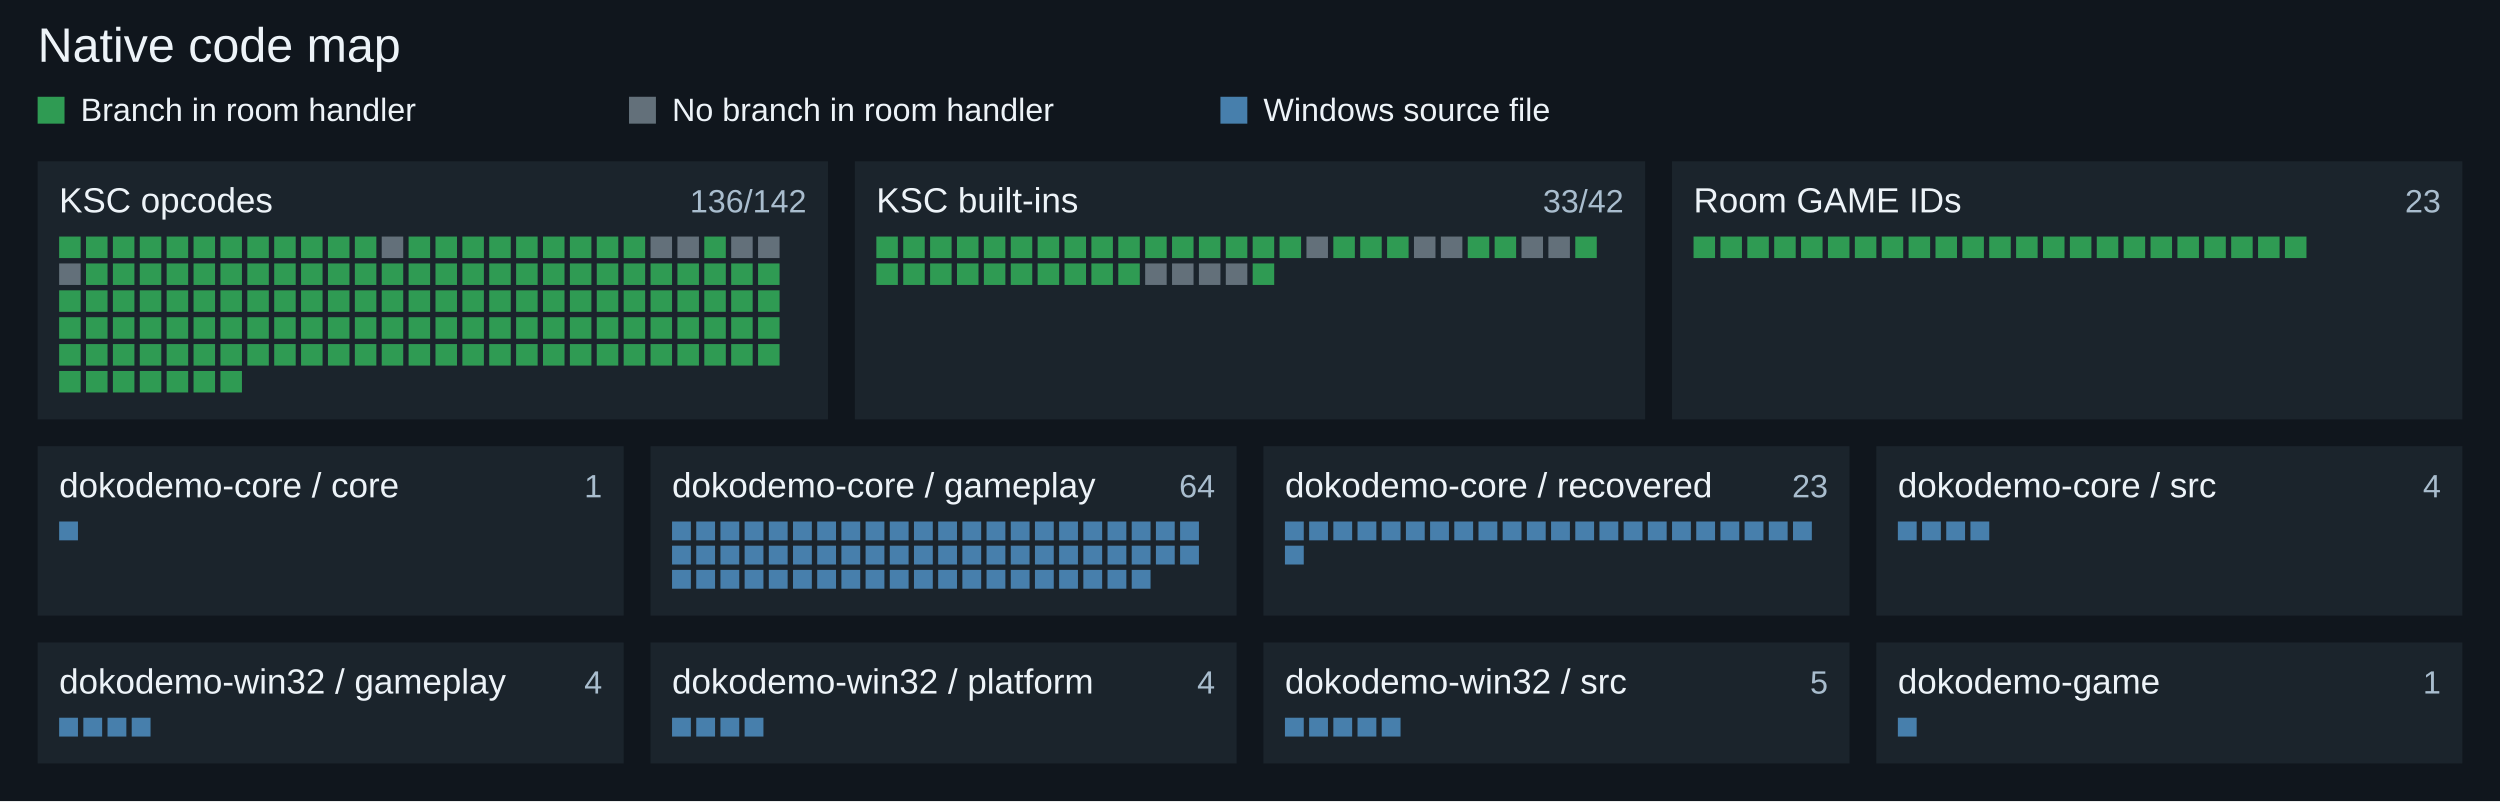
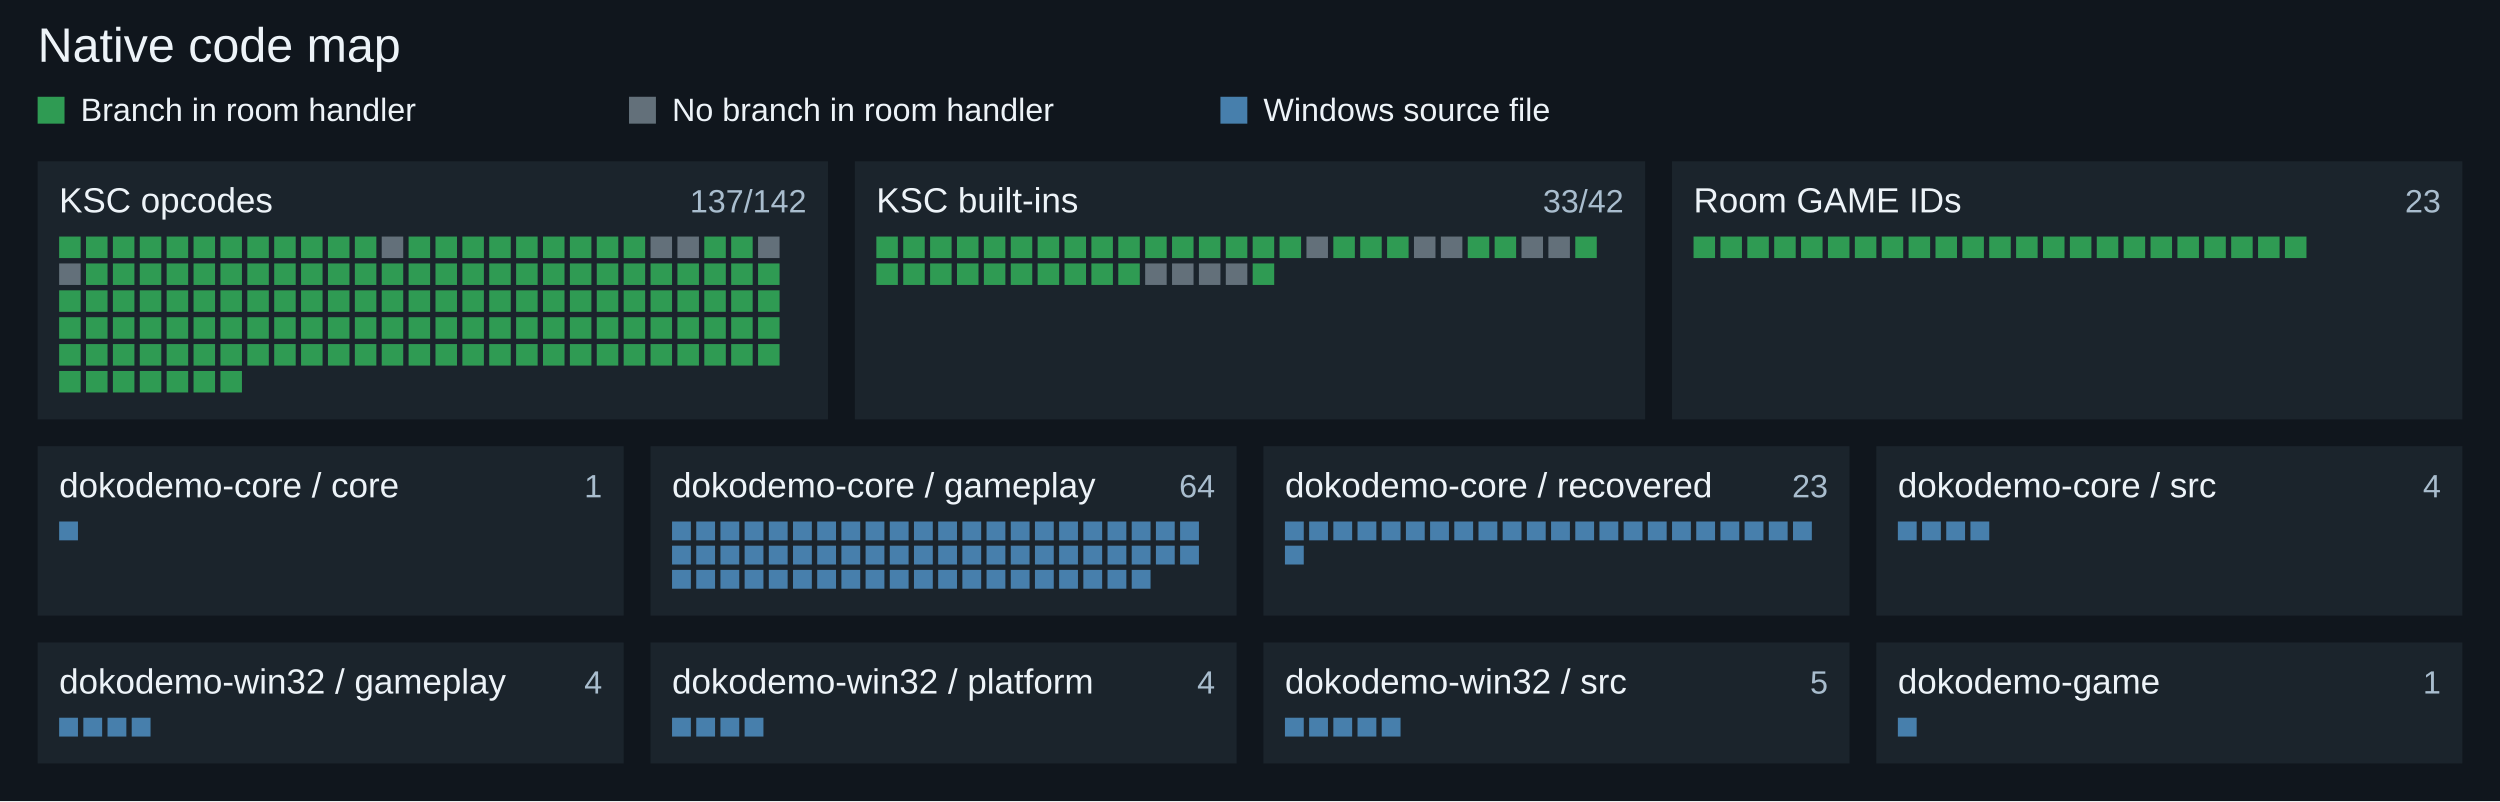
<svg xmlns="http://www.w3.org/2000/svg" width="930" height="298" viewBox="0 0 930 298" role="img" aria-label="Native code map. Each square represents a dispatch ID or Windows source file.">
  <rect x="0" y="0" width="930" height="298" fill="#10161d" />
  <g font-family="Segoe UI, Arial, sans-serif">
    <text x="14" y="23" font-size="18" fill="#edf3f8">Native code map</text>
    <rect x="14" y="36" width="10" height="10" fill="#2f9b53" />
    <text x="30" y="45" font-size="12" fill="#edf3f8">Branch in room handler</text>
    <rect x="234" y="36" width="10" height="10" fill="#63707a" />
    <text x="250" y="45" font-size="12" fill="#edf3f8">No branch in room handler</text>
    <rect x="454" y="36" width="10" height="10" fill="#477fac" />
    <text x="470" y="45" font-size="12" fill="#edf3f8">Windows source file</text>
    <rect x="14" y="60" width="294" height="96" fill="#1b242c" />
    <text x="22" y="79" font-size="13" fill="#edf3f8">KSC opcodes</text>
-     <text x="300" y="79" font-size="12" fill="#a9bdce" text-anchor="end">136/142</text>
+     <text x="300" y="79" font-size="12" fill="#a9bdce" text-anchor="end">137/142</text>
    <rect x="22" y="88" width="8" height="8" fill="#2f9b53" />
    <rect x="32" y="88" width="8" height="8" fill="#2f9b53" />
    <rect x="42" y="88" width="8" height="8" fill="#2f9b53" />
    <rect x="52" y="88" width="8" height="8" fill="#2f9b53" />
    <rect x="62" y="88" width="8" height="8" fill="#2f9b53" />
    <rect x="72" y="88" width="8" height="8" fill="#2f9b53" />
    <rect x="82" y="88" width="8" height="8" fill="#2f9b53" />
    <rect x="92" y="88" width="8" height="8" fill="#2f9b53" />
    <rect x="102" y="88" width="8" height="8" fill="#2f9b53" />
    <rect x="112" y="88" width="8" height="8" fill="#2f9b53" />
    <rect x="122" y="88" width="8" height="8" fill="#2f9b53" />
    <rect x="132" y="88" width="8" height="8" fill="#2f9b53" />
    <rect x="142" y="88" width="8" height="8" fill="#63707a" />
    <rect x="152" y="88" width="8" height="8" fill="#2f9b53" />
    <rect x="162" y="88" width="8" height="8" fill="#2f9b53" />
    <rect x="172" y="88" width="8" height="8" fill="#2f9b53" />
    <rect x="182" y="88" width="8" height="8" fill="#2f9b53" />
    <rect x="192" y="88" width="8" height="8" fill="#2f9b53" />
    <rect x="202" y="88" width="8" height="8" fill="#2f9b53" />
    <rect x="212" y="88" width="8" height="8" fill="#2f9b53" />
    <rect x="222" y="88" width="8" height="8" fill="#2f9b53" />
    <rect x="232" y="88" width="8" height="8" fill="#2f9b53" />
    <rect x="242" y="88" width="8" height="8" fill="#63707a" />
    <rect x="252" y="88" width="8" height="8" fill="#63707a" />
    <rect x="262" y="88" width="8" height="8" fill="#2f9b53" />
-     <rect x="272" y="88" width="8" height="8" fill="#63707a" />
+     <rect x="272" y="88" width="8" height="8" fill="#2f9b53" />
    <rect x="282" y="88" width="8" height="8" fill="#63707a" />
    <rect x="22" y="98" width="8" height="8" fill="#63707a" />
    <rect x="32" y="98" width="8" height="8" fill="#2f9b53" />
    <rect x="42" y="98" width="8" height="8" fill="#2f9b53" />
    <rect x="52" y="98" width="8" height="8" fill="#2f9b53" />
    <rect x="62" y="98" width="8" height="8" fill="#2f9b53" />
    <rect x="72" y="98" width="8" height="8" fill="#2f9b53" />
    <rect x="82" y="98" width="8" height="8" fill="#2f9b53" />
    <rect x="92" y="98" width="8" height="8" fill="#2f9b53" />
    <rect x="102" y="98" width="8" height="8" fill="#2f9b53" />
    <rect x="112" y="98" width="8" height="8" fill="#2f9b53" />
    <rect x="122" y="98" width="8" height="8" fill="#2f9b53" />
    <rect x="132" y="98" width="8" height="8" fill="#2f9b53" />
    <rect x="142" y="98" width="8" height="8" fill="#2f9b53" />
    <rect x="152" y="98" width="8" height="8" fill="#2f9b53" />
    <rect x="162" y="98" width="8" height="8" fill="#2f9b53" />
    <rect x="172" y="98" width="8" height="8" fill="#2f9b53" />
    <rect x="182" y="98" width="8" height="8" fill="#2f9b53" />
    <rect x="192" y="98" width="8" height="8" fill="#2f9b53" />
    <rect x="202" y="98" width="8" height="8" fill="#2f9b53" />
    <rect x="212" y="98" width="8" height="8" fill="#2f9b53" />
    <rect x="222" y="98" width="8" height="8" fill="#2f9b53" />
    <rect x="232" y="98" width="8" height="8" fill="#2f9b53" />
    <rect x="242" y="98" width="8" height="8" fill="#2f9b53" />
    <rect x="252" y="98" width="8" height="8" fill="#2f9b53" />
    <rect x="262" y="98" width="8" height="8" fill="#2f9b53" />
    <rect x="272" y="98" width="8" height="8" fill="#2f9b53" />
    <rect x="282" y="98" width="8" height="8" fill="#2f9b53" />
    <rect x="22" y="108" width="8" height="8" fill="#2f9b53" />
    <rect x="32" y="108" width="8" height="8" fill="#2f9b53" />
    <rect x="42" y="108" width="8" height="8" fill="#2f9b53" />
    <rect x="52" y="108" width="8" height="8" fill="#2f9b53" />
    <rect x="62" y="108" width="8" height="8" fill="#2f9b53" />
    <rect x="72" y="108" width="8" height="8" fill="#2f9b53" />
    <rect x="82" y="108" width="8" height="8" fill="#2f9b53" />
    <rect x="92" y="108" width="8" height="8" fill="#2f9b53" />
    <rect x="102" y="108" width="8" height="8" fill="#2f9b53" />
    <rect x="112" y="108" width="8" height="8" fill="#2f9b53" />
    <rect x="122" y="108" width="8" height="8" fill="#2f9b53" />
    <rect x="132" y="108" width="8" height="8" fill="#2f9b53" />
    <rect x="142" y="108" width="8" height="8" fill="#2f9b53" />
    <rect x="152" y="108" width="8" height="8" fill="#2f9b53" />
    <rect x="162" y="108" width="8" height="8" fill="#2f9b53" />
    <rect x="172" y="108" width="8" height="8" fill="#2f9b53" />
    <rect x="182" y="108" width="8" height="8" fill="#2f9b53" />
    <rect x="192" y="108" width="8" height="8" fill="#2f9b53" />
    <rect x="202" y="108" width="8" height="8" fill="#2f9b53" />
    <rect x="212" y="108" width="8" height="8" fill="#2f9b53" />
    <rect x="222" y="108" width="8" height="8" fill="#2f9b53" />
    <rect x="232" y="108" width="8" height="8" fill="#2f9b53" />
    <rect x="242" y="108" width="8" height="8" fill="#2f9b53" />
    <rect x="252" y="108" width="8" height="8" fill="#2f9b53" />
    <rect x="262" y="108" width="8" height="8" fill="#2f9b53" />
    <rect x="272" y="108" width="8" height="8" fill="#2f9b53" />
    <rect x="282" y="108" width="8" height="8" fill="#2f9b53" />
    <rect x="22" y="118" width="8" height="8" fill="#2f9b53" />
    <rect x="32" y="118" width="8" height="8" fill="#2f9b53" />
    <rect x="42" y="118" width="8" height="8" fill="#2f9b53" />
    <rect x="52" y="118" width="8" height="8" fill="#2f9b53" />
    <rect x="62" y="118" width="8" height="8" fill="#2f9b53" />
    <rect x="72" y="118" width="8" height="8" fill="#2f9b53" />
    <rect x="82" y="118" width="8" height="8" fill="#2f9b53" />
    <rect x="92" y="118" width="8" height="8" fill="#2f9b53" />
    <rect x="102" y="118" width="8" height="8" fill="#2f9b53" />
    <rect x="112" y="118" width="8" height="8" fill="#2f9b53" />
    <rect x="122" y="118" width="8" height="8" fill="#2f9b53" />
    <rect x="132" y="118" width="8" height="8" fill="#2f9b53" />
    <rect x="142" y="118" width="8" height="8" fill="#2f9b53" />
    <rect x="152" y="118" width="8" height="8" fill="#2f9b53" />
    <rect x="162" y="118" width="8" height="8" fill="#2f9b53" />
    <rect x="172" y="118" width="8" height="8" fill="#2f9b53" />
    <rect x="182" y="118" width="8" height="8" fill="#2f9b53" />
    <rect x="192" y="118" width="8" height="8" fill="#2f9b53" />
    <rect x="202" y="118" width="8" height="8" fill="#2f9b53" />
    <rect x="212" y="118" width="8" height="8" fill="#2f9b53" />
    <rect x="222" y="118" width="8" height="8" fill="#2f9b53" />
    <rect x="232" y="118" width="8" height="8" fill="#2f9b53" />
    <rect x="242" y="118" width="8" height="8" fill="#2f9b53" />
    <rect x="252" y="118" width="8" height="8" fill="#2f9b53" />
    <rect x="262" y="118" width="8" height="8" fill="#2f9b53" />
    <rect x="272" y="118" width="8" height="8" fill="#2f9b53" />
    <rect x="282" y="118" width="8" height="8" fill="#2f9b53" />
    <rect x="22" y="128" width="8" height="8" fill="#2f9b53" />
    <rect x="32" y="128" width="8" height="8" fill="#2f9b53" />
    <rect x="42" y="128" width="8" height="8" fill="#2f9b53" />
    <rect x="52" y="128" width="8" height="8" fill="#2f9b53" />
    <rect x="62" y="128" width="8" height="8" fill="#2f9b53" />
    <rect x="72" y="128" width="8" height="8" fill="#2f9b53" />
    <rect x="82" y="128" width="8" height="8" fill="#2f9b53" />
    <rect x="92" y="128" width="8" height="8" fill="#2f9b53" />
    <rect x="102" y="128" width="8" height="8" fill="#2f9b53" />
    <rect x="112" y="128" width="8" height="8" fill="#2f9b53" />
    <rect x="122" y="128" width="8" height="8" fill="#2f9b53" />
    <rect x="132" y="128" width="8" height="8" fill="#2f9b53" />
    <rect x="142" y="128" width="8" height="8" fill="#2f9b53" />
    <rect x="152" y="128" width="8" height="8" fill="#2f9b53" />
    <rect x="162" y="128" width="8" height="8" fill="#2f9b53" />
    <rect x="172" y="128" width="8" height="8" fill="#2f9b53" />
    <rect x="182" y="128" width="8" height="8" fill="#2f9b53" />
    <rect x="192" y="128" width="8" height="8" fill="#2f9b53" />
    <rect x="202" y="128" width="8" height="8" fill="#2f9b53" />
    <rect x="212" y="128" width="8" height="8" fill="#2f9b53" />
    <rect x="222" y="128" width="8" height="8" fill="#2f9b53" />
    <rect x="232" y="128" width="8" height="8" fill="#2f9b53" />
    <rect x="242" y="128" width="8" height="8" fill="#2f9b53" />
    <rect x="252" y="128" width="8" height="8" fill="#2f9b53" />
    <rect x="262" y="128" width="8" height="8" fill="#2f9b53" />
    <rect x="272" y="128" width="8" height="8" fill="#2f9b53" />
    <rect x="282" y="128" width="8" height="8" fill="#2f9b53" />
    <rect x="22" y="138" width="8" height="8" fill="#2f9b53" />
    <rect x="32" y="138" width="8" height="8" fill="#2f9b53" />
    <rect x="42" y="138" width="8" height="8" fill="#2f9b53" />
    <rect x="52" y="138" width="8" height="8" fill="#2f9b53" />
    <rect x="62" y="138" width="8" height="8" fill="#2f9b53" />
    <rect x="72" y="138" width="8" height="8" fill="#2f9b53" />
    <rect x="82" y="138" width="8" height="8" fill="#2f9b53" />
    <rect x="318" y="60" width="294" height="96" fill="#1b242c" />
    <text x="326" y="79" font-size="13" fill="#edf3f8">KSC built-ins</text>
    <text x="604" y="79" font-size="12" fill="#a9bdce" text-anchor="end">33/42</text>
    <rect x="326" y="88" width="8" height="8" fill="#2f9b53" />
    <rect x="336" y="88" width="8" height="8" fill="#2f9b53" />
    <rect x="346" y="88" width="8" height="8" fill="#2f9b53" />
    <rect x="356" y="88" width="8" height="8" fill="#2f9b53" />
    <rect x="366" y="88" width="8" height="8" fill="#2f9b53" />
    <rect x="376" y="88" width="8" height="8" fill="#2f9b53" />
    <rect x="386" y="88" width="8" height="8" fill="#2f9b53" />
    <rect x="396" y="88" width="8" height="8" fill="#2f9b53" />
    <rect x="406" y="88" width="8" height="8" fill="#2f9b53" />
    <rect x="416" y="88" width="8" height="8" fill="#2f9b53" />
    <rect x="426" y="88" width="8" height="8" fill="#2f9b53" />
    <rect x="436" y="88" width="8" height="8" fill="#2f9b53" />
    <rect x="446" y="88" width="8" height="8" fill="#2f9b53" />
    <rect x="456" y="88" width="8" height="8" fill="#2f9b53" />
    <rect x="466" y="88" width="8" height="8" fill="#2f9b53" />
    <rect x="476" y="88" width="8" height="8" fill="#2f9b53" />
    <rect x="486" y="88" width="8" height="8" fill="#63707a" />
    <rect x="496" y="88" width="8" height="8" fill="#2f9b53" />
    <rect x="506" y="88" width="8" height="8" fill="#2f9b53" />
    <rect x="516" y="88" width="8" height="8" fill="#2f9b53" />
    <rect x="526" y="88" width="8" height="8" fill="#63707a" />
    <rect x="536" y="88" width="8" height="8" fill="#63707a" />
    <rect x="546" y="88" width="8" height="8" fill="#2f9b53" />
    <rect x="556" y="88" width="8" height="8" fill="#2f9b53" />
    <rect x="566" y="88" width="8" height="8" fill="#63707a" />
    <rect x="576" y="88" width="8" height="8" fill="#63707a" />
    <rect x="586" y="88" width="8" height="8" fill="#2f9b53" />
    <rect x="326" y="98" width="8" height="8" fill="#2f9b53" />
    <rect x="336" y="98" width="8" height="8" fill="#2f9b53" />
    <rect x="346" y="98" width="8" height="8" fill="#2f9b53" />
    <rect x="356" y="98" width="8" height="8" fill="#2f9b53" />
    <rect x="366" y="98" width="8" height="8" fill="#2f9b53" />
    <rect x="376" y="98" width="8" height="8" fill="#2f9b53" />
    <rect x="386" y="98" width="8" height="8" fill="#2f9b53" />
    <rect x="396" y="98" width="8" height="8" fill="#2f9b53" />
    <rect x="406" y="98" width="8" height="8" fill="#2f9b53" />
    <rect x="416" y="98" width="8" height="8" fill="#2f9b53" />
    <rect x="426" y="98" width="8" height="8" fill="#63707a" />
    <rect x="436" y="98" width="8" height="8" fill="#63707a" />
    <rect x="446" y="98" width="8" height="8" fill="#63707a" />
    <rect x="456" y="98" width="8" height="8" fill="#63707a" />
    <rect x="466" y="98" width="8" height="8" fill="#2f9b53" />
    <rect x="622" y="60" width="294" height="96" fill="#1b242c" />
    <text x="630" y="79" font-size="13" fill="#edf3f8">Room GAME IDs</text>
    <text x="908" y="79" font-size="12" fill="#a9bdce" text-anchor="end">23</text>
    <rect x="630" y="88" width="8" height="8" fill="#2f9b53" />
    <rect x="640" y="88" width="8" height="8" fill="#2f9b53" />
    <rect x="650" y="88" width="8" height="8" fill="#2f9b53" />
    <rect x="660" y="88" width="8" height="8" fill="#2f9b53" />
    <rect x="670" y="88" width="8" height="8" fill="#2f9b53" />
    <rect x="680" y="88" width="8" height="8" fill="#2f9b53" />
    <rect x="690" y="88" width="8" height="8" fill="#2f9b53" />
    <rect x="700" y="88" width="8" height="8" fill="#2f9b53" />
    <rect x="710" y="88" width="8" height="8" fill="#2f9b53" />
    <rect x="720" y="88" width="8" height="8" fill="#2f9b53" />
    <rect x="730" y="88" width="8" height="8" fill="#2f9b53" />
    <rect x="740" y="88" width="8" height="8" fill="#2f9b53" />
    <rect x="750" y="88" width="8" height="8" fill="#2f9b53" />
    <rect x="760" y="88" width="8" height="8" fill="#2f9b53" />
    <rect x="770" y="88" width="8" height="8" fill="#2f9b53" />
    <rect x="780" y="88" width="8" height="8" fill="#2f9b53" />
    <rect x="790" y="88" width="8" height="8" fill="#2f9b53" />
    <rect x="800" y="88" width="8" height="8" fill="#2f9b53" />
    <rect x="810" y="88" width="8" height="8" fill="#2f9b53" />
    <rect x="820" y="88" width="8" height="8" fill="#2f9b53" />
    <rect x="830" y="88" width="8" height="8" fill="#2f9b53" />
    <rect x="840" y="88" width="8" height="8" fill="#2f9b53" />
    <rect x="850" y="88" width="8" height="8" fill="#2f9b53" />
    <rect x="14" y="166" width="218" height="63" fill="#1b242c" />
    <text x="22" y="185" font-size="13" fill="#edf3f8">dokodemo-core / core</text>
    <text x="224" y="185" font-size="12" fill="#a9bdce" text-anchor="end">1</text>
    <rect x="22" y="194" width="7" height="7" fill="#477fac" />
    <rect x="242" y="166" width="218" height="63" fill="#1b242c" />
    <text x="250" y="185" font-size="13" fill="#edf3f8">dokodemo-core / gameplay</text>
    <text x="452" y="185" font-size="12" fill="#a9bdce" text-anchor="end">64</text>
    <rect x="250" y="194" width="7" height="7" fill="#477fac" />
    <rect x="259" y="194" width="7" height="7" fill="#477fac" />
    <rect x="268" y="194" width="7" height="7" fill="#477fac" />
    <rect x="277" y="194" width="7" height="7" fill="#477fac" />
    <rect x="286" y="194" width="7" height="7" fill="#477fac" />
    <rect x="295" y="194" width="7" height="7" fill="#477fac" />
    <rect x="304" y="194" width="7" height="7" fill="#477fac" />
    <rect x="313" y="194" width="7" height="7" fill="#477fac" />
    <rect x="322" y="194" width="7" height="7" fill="#477fac" />
    <rect x="331" y="194" width="7" height="7" fill="#477fac" />
    <rect x="340" y="194" width="7" height="7" fill="#477fac" />
    <rect x="349" y="194" width="7" height="7" fill="#477fac" />
    <rect x="358" y="194" width="7" height="7" fill="#477fac" />
    <rect x="367" y="194" width="7" height="7" fill="#477fac" />
    <rect x="376" y="194" width="7" height="7" fill="#477fac" />
    <rect x="385" y="194" width="7" height="7" fill="#477fac" />
    <rect x="394" y="194" width="7" height="7" fill="#477fac" />
    <rect x="403" y="194" width="7" height="7" fill="#477fac" />
    <rect x="412" y="194" width="7" height="7" fill="#477fac" />
    <rect x="421" y="194" width="7" height="7" fill="#477fac" />
    <rect x="430" y="194" width="7" height="7" fill="#477fac" />
    <rect x="439" y="194" width="7" height="7" fill="#477fac" />
    <rect x="250" y="203" width="7" height="7" fill="#477fac" />
    <rect x="259" y="203" width="7" height="7" fill="#477fac" />
    <rect x="268" y="203" width="7" height="7" fill="#477fac" />
    <rect x="277" y="203" width="7" height="7" fill="#477fac" />
    <rect x="286" y="203" width="7" height="7" fill="#477fac" />
    <rect x="295" y="203" width="7" height="7" fill="#477fac" />
    <rect x="304" y="203" width="7" height="7" fill="#477fac" />
    <rect x="313" y="203" width="7" height="7" fill="#477fac" />
    <rect x="322" y="203" width="7" height="7" fill="#477fac" />
    <rect x="331" y="203" width="7" height="7" fill="#477fac" />
    <rect x="340" y="203" width="7" height="7" fill="#477fac" />
    <rect x="349" y="203" width="7" height="7" fill="#477fac" />
    <rect x="358" y="203" width="7" height="7" fill="#477fac" />
    <rect x="367" y="203" width="7" height="7" fill="#477fac" />
    <rect x="376" y="203" width="7" height="7" fill="#477fac" />
    <rect x="385" y="203" width="7" height="7" fill="#477fac" />
    <rect x="394" y="203" width="7" height="7" fill="#477fac" />
    <rect x="403" y="203" width="7" height="7" fill="#477fac" />
    <rect x="412" y="203" width="7" height="7" fill="#477fac" />
    <rect x="421" y="203" width="7" height="7" fill="#477fac" />
    <rect x="430" y="203" width="7" height="7" fill="#477fac" />
    <rect x="439" y="203" width="7" height="7" fill="#477fac" />
    <rect x="250" y="212" width="7" height="7" fill="#477fac" />
    <rect x="259" y="212" width="7" height="7" fill="#477fac" />
    <rect x="268" y="212" width="7" height="7" fill="#477fac" />
    <rect x="277" y="212" width="7" height="7" fill="#477fac" />
    <rect x="286" y="212" width="7" height="7" fill="#477fac" />
    <rect x="295" y="212" width="7" height="7" fill="#477fac" />
    <rect x="304" y="212" width="7" height="7" fill="#477fac" />
    <rect x="313" y="212" width="7" height="7" fill="#477fac" />
    <rect x="322" y="212" width="7" height="7" fill="#477fac" />
    <rect x="331" y="212" width="7" height="7" fill="#477fac" />
    <rect x="340" y="212" width="7" height="7" fill="#477fac" />
    <rect x="349" y="212" width="7" height="7" fill="#477fac" />
    <rect x="358" y="212" width="7" height="7" fill="#477fac" />
    <rect x="367" y="212" width="7" height="7" fill="#477fac" />
    <rect x="376" y="212" width="7" height="7" fill="#477fac" />
    <rect x="385" y="212" width="7" height="7" fill="#477fac" />
    <rect x="394" y="212" width="7" height="7" fill="#477fac" />
    <rect x="403" y="212" width="7" height="7" fill="#477fac" />
    <rect x="412" y="212" width="7" height="7" fill="#477fac" />
    <rect x="421" y="212" width="7" height="7" fill="#477fac" />
    <rect x="470" y="166" width="218" height="63" fill="#1b242c" />
    <text x="478" y="185" font-size="13" fill="#edf3f8">dokodemo-core / recovered</text>
    <text x="680" y="185" font-size="12" fill="#a9bdce" text-anchor="end">23</text>
    <rect x="478" y="194" width="7" height="7" fill="#477fac" />
    <rect x="487" y="194" width="7" height="7" fill="#477fac" />
    <rect x="496" y="194" width="7" height="7" fill="#477fac" />
    <rect x="505" y="194" width="7" height="7" fill="#477fac" />
    <rect x="514" y="194" width="7" height="7" fill="#477fac" />
    <rect x="523" y="194" width="7" height="7" fill="#477fac" />
    <rect x="532" y="194" width="7" height="7" fill="#477fac" />
    <rect x="541" y="194" width="7" height="7" fill="#477fac" />
    <rect x="550" y="194" width="7" height="7" fill="#477fac" />
    <rect x="559" y="194" width="7" height="7" fill="#477fac" />
    <rect x="568" y="194" width="7" height="7" fill="#477fac" />
    <rect x="577" y="194" width="7" height="7" fill="#477fac" />
    <rect x="586" y="194" width="7" height="7" fill="#477fac" />
    <rect x="595" y="194" width="7" height="7" fill="#477fac" />
    <rect x="604" y="194" width="7" height="7" fill="#477fac" />
    <rect x="613" y="194" width="7" height="7" fill="#477fac" />
    <rect x="622" y="194" width="7" height="7" fill="#477fac" />
    <rect x="631" y="194" width="7" height="7" fill="#477fac" />
    <rect x="640" y="194" width="7" height="7" fill="#477fac" />
    <rect x="649" y="194" width="7" height="7" fill="#477fac" />
    <rect x="658" y="194" width="7" height="7" fill="#477fac" />
    <rect x="667" y="194" width="7" height="7" fill="#477fac" />
    <rect x="478" y="203" width="7" height="7" fill="#477fac" />
    <rect x="698" y="166" width="218" height="63" fill="#1b242c" />
    <text x="706" y="185" font-size="13" fill="#edf3f8">dokodemo-core / src</text>
    <text x="908" y="185" font-size="12" fill="#a9bdce" text-anchor="end">4</text>
    <rect x="706" y="194" width="7" height="7" fill="#477fac" />
    <rect x="715" y="194" width="7" height="7" fill="#477fac" />
    <rect x="724" y="194" width="7" height="7" fill="#477fac" />
    <rect x="733" y="194" width="7" height="7" fill="#477fac" />
    <rect x="14" y="239" width="218" height="45" fill="#1b242c" />
    <text x="22" y="258" font-size="13" fill="#edf3f8">dokodemo-win32 / gameplay</text>
    <text x="224" y="258" font-size="12" fill="#a9bdce" text-anchor="end">4</text>
    <rect x="22" y="267" width="7" height="7" fill="#477fac" />
    <rect x="31" y="267" width="7" height="7" fill="#477fac" />
    <rect x="40" y="267" width="7" height="7" fill="#477fac" />
    <rect x="49" y="267" width="7" height="7" fill="#477fac" />
    <rect x="242" y="239" width="218" height="45" fill="#1b242c" />
    <text x="250" y="258" font-size="13" fill="#edf3f8">dokodemo-win32 / platform</text>
    <text x="452" y="258" font-size="12" fill="#a9bdce" text-anchor="end">4</text>
    <rect x="250" y="267" width="7" height="7" fill="#477fac" />
    <rect x="259" y="267" width="7" height="7" fill="#477fac" />
    <rect x="268" y="267" width="7" height="7" fill="#477fac" />
    <rect x="277" y="267" width="7" height="7" fill="#477fac" />
    <rect x="470" y="239" width="218" height="45" fill="#1b242c" />
    <text x="478" y="258" font-size="13" fill="#edf3f8">dokodemo-win32 / src</text>
    <text x="680" y="258" font-size="12" fill="#a9bdce" text-anchor="end">5</text>
    <rect x="478" y="267" width="7" height="7" fill="#477fac" />
    <rect x="487" y="267" width="7" height="7" fill="#477fac" />
    <rect x="496" y="267" width="7" height="7" fill="#477fac" />
    <rect x="505" y="267" width="7" height="7" fill="#477fac" />
    <rect x="514" y="267" width="7" height="7" fill="#477fac" />
    <rect x="698" y="239" width="218" height="45" fill="#1b242c" />
    <text x="706" y="258" font-size="13" fill="#edf3f8">dokodemo-game</text>
    <text x="908" y="258" font-size="12" fill="#a9bdce" text-anchor="end">1</text>
    <rect x="706" y="267" width="7" height="7" fill="#477fac" />
  </g>
</svg>
